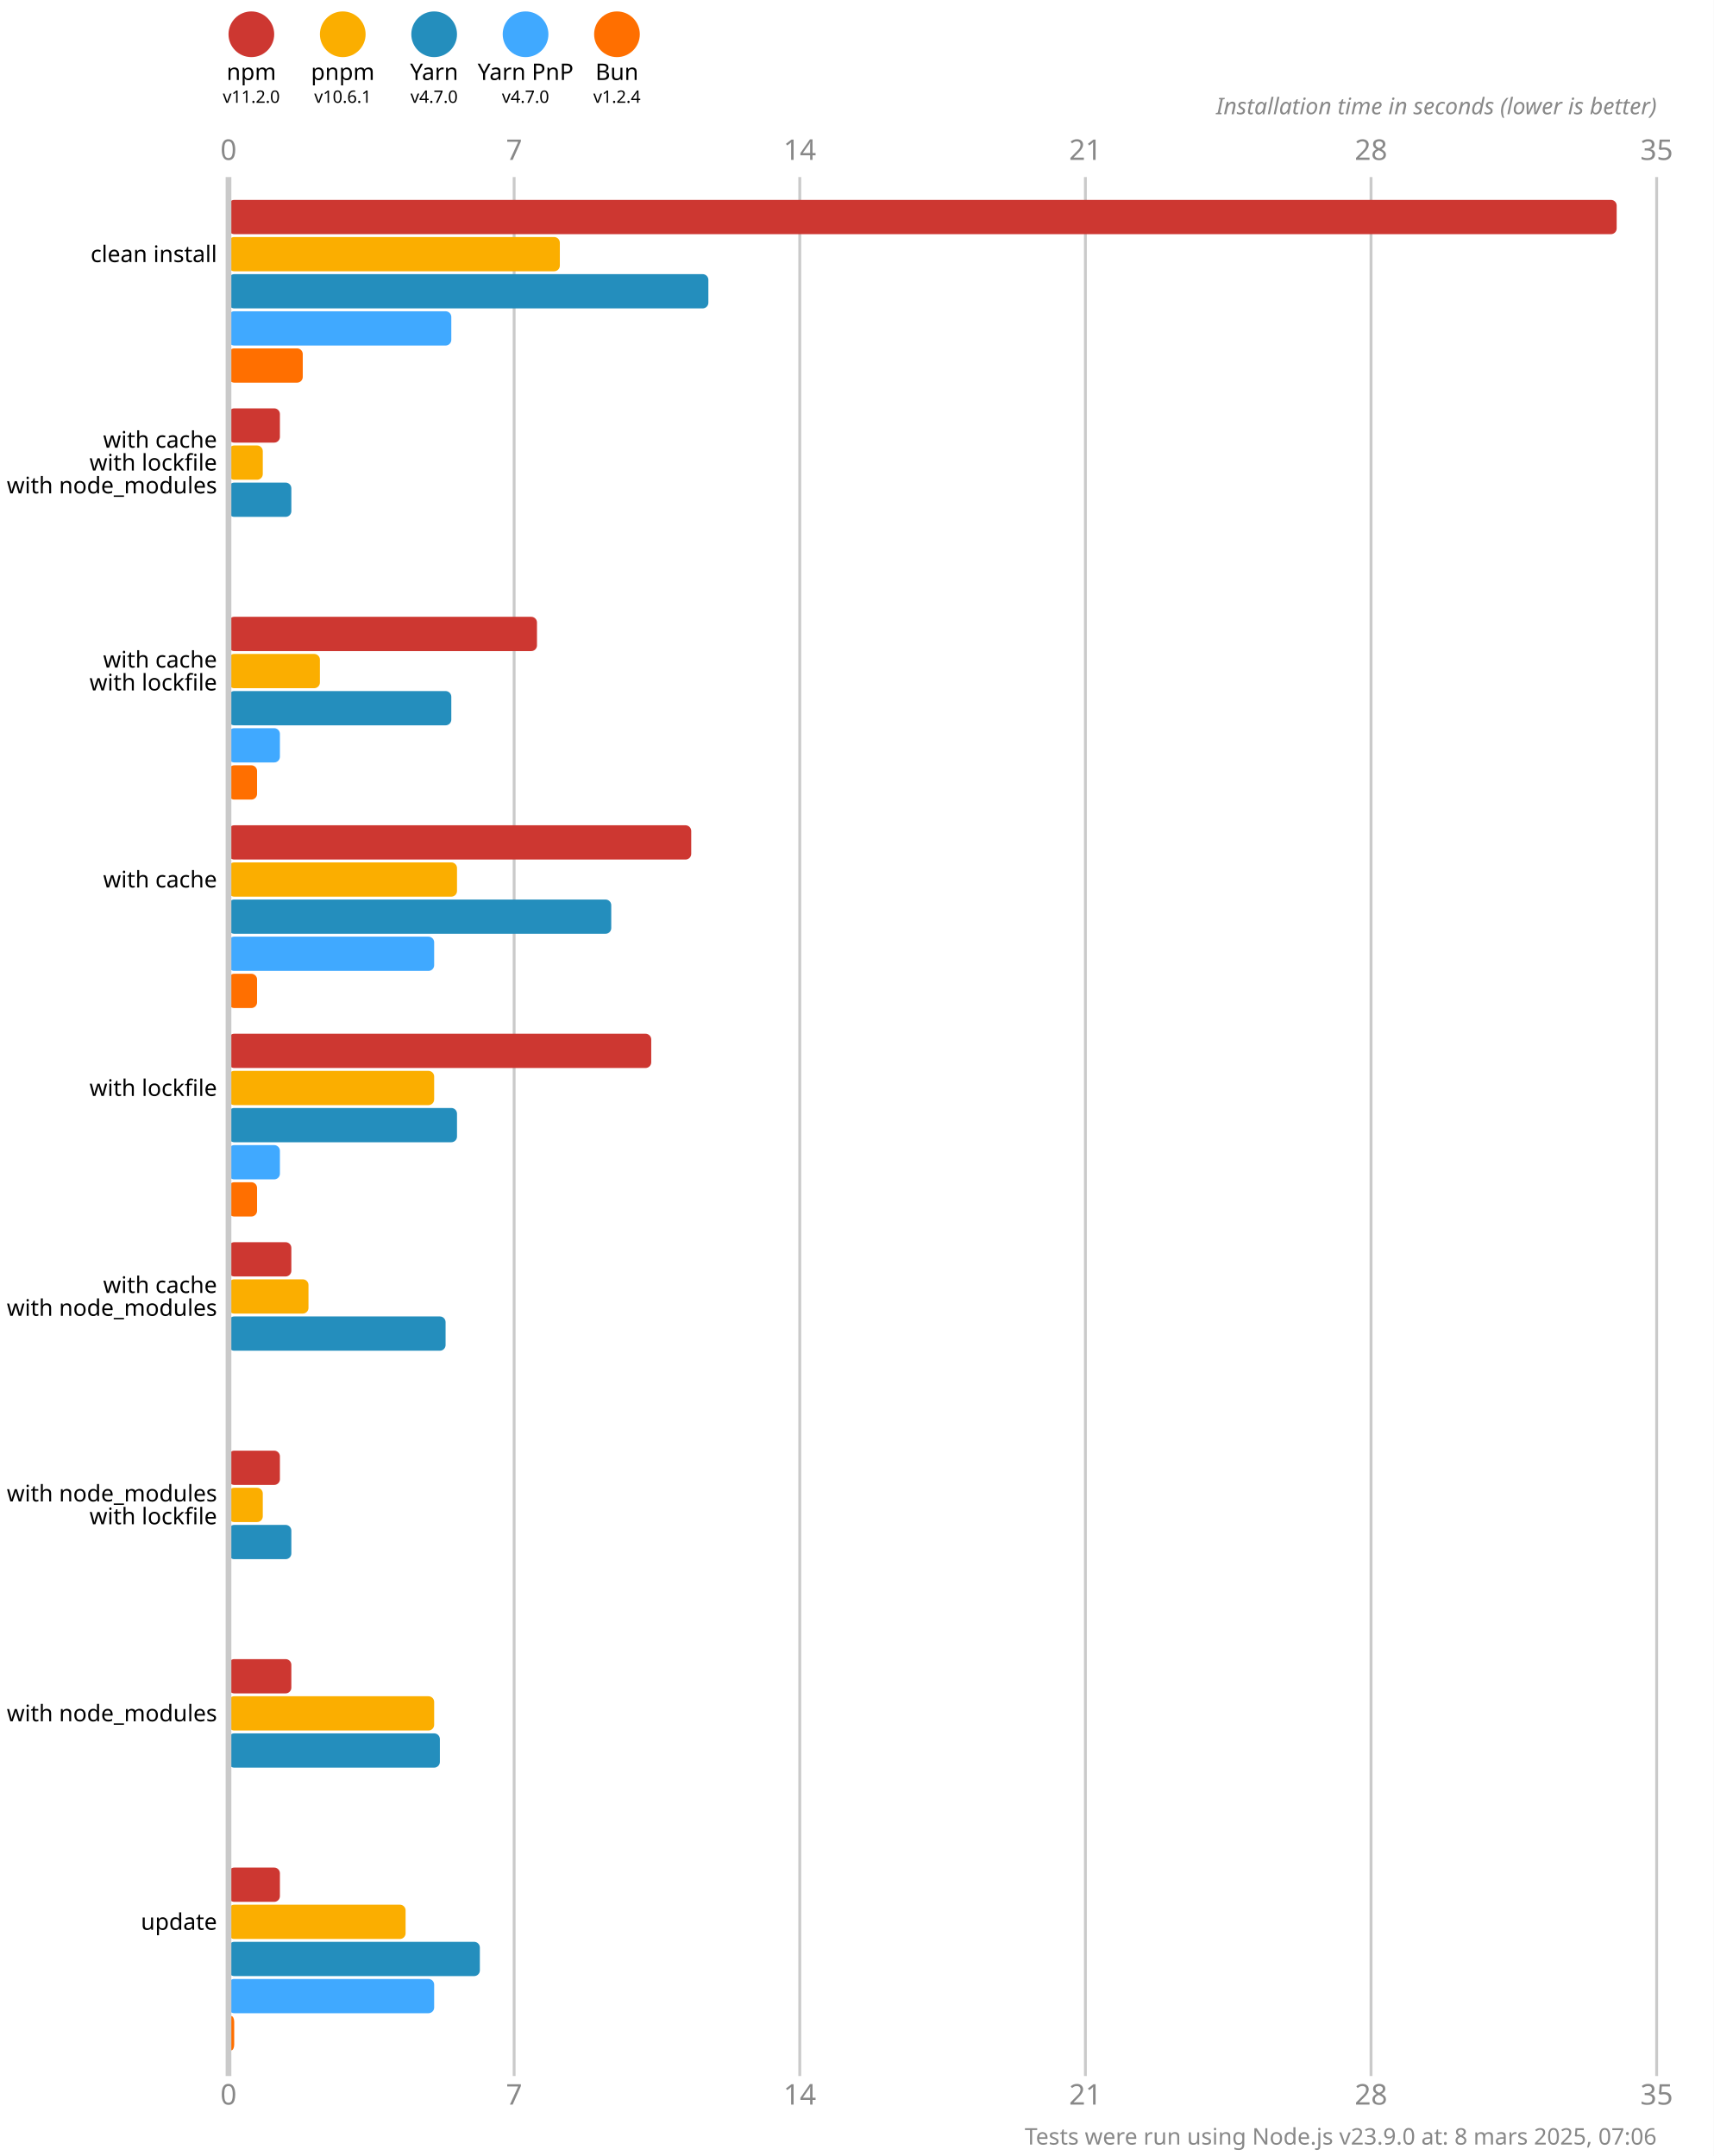
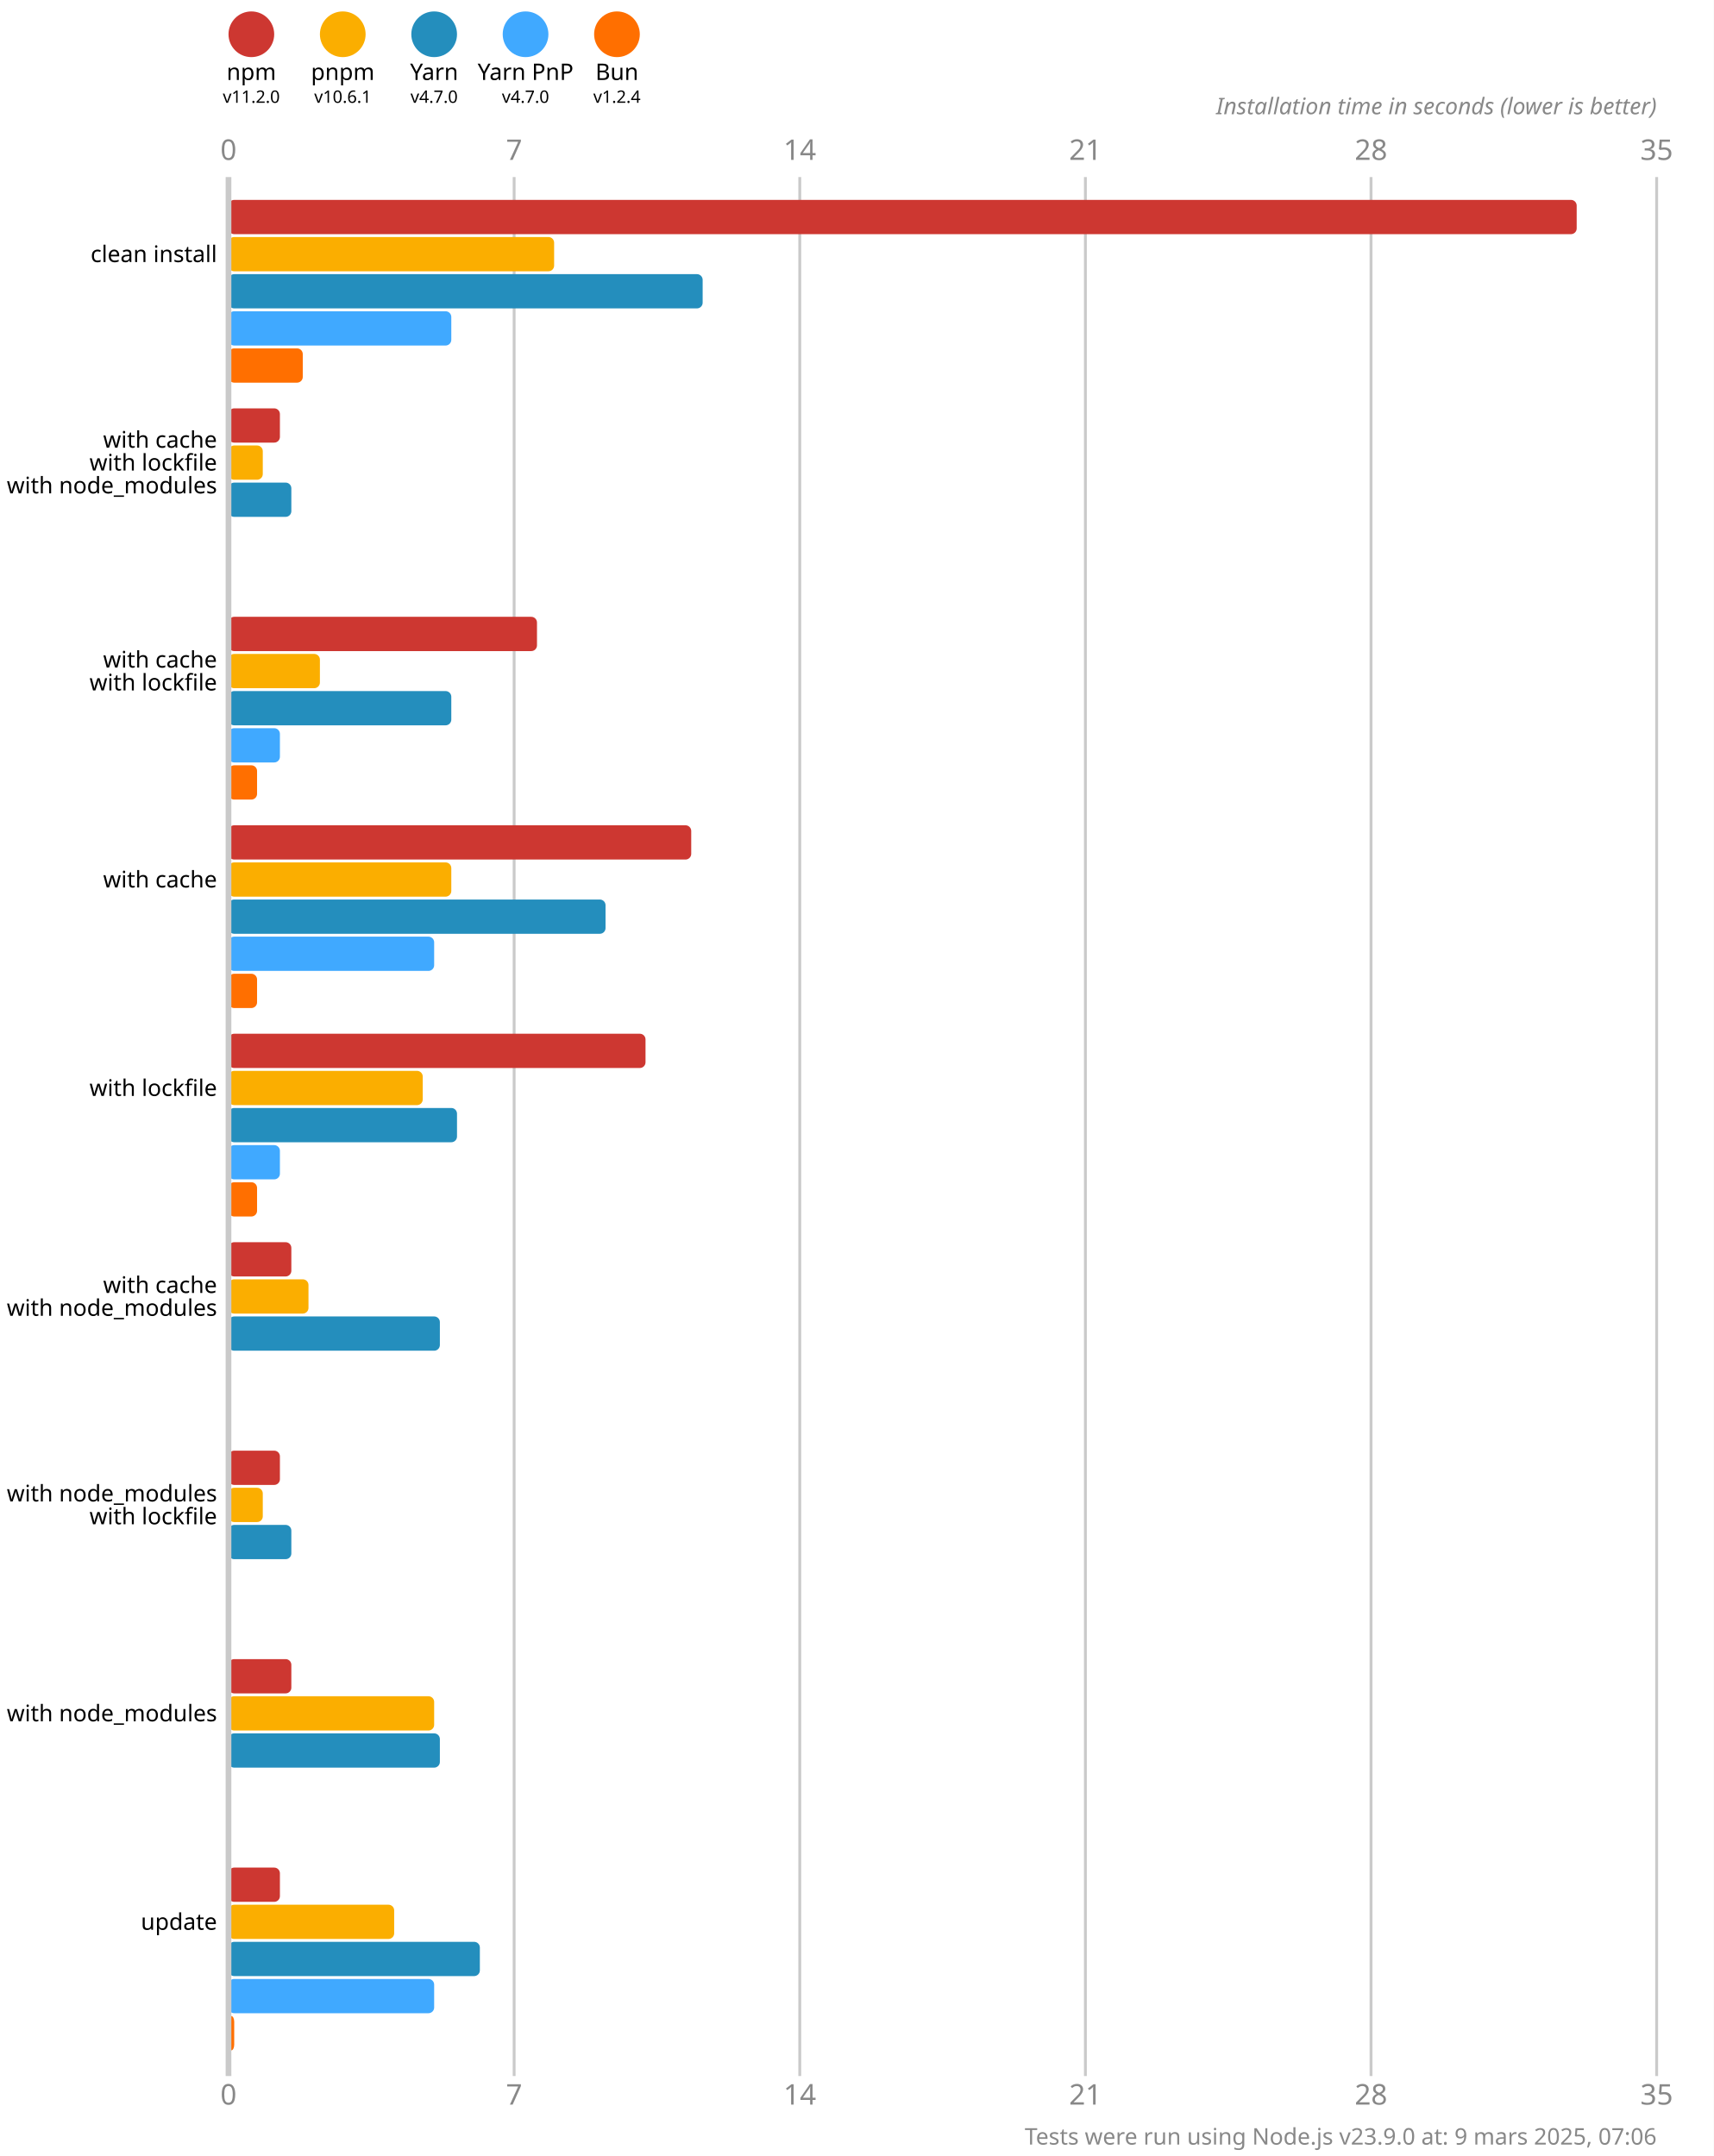
<svg xmlns="http://www.w3.org/2000/svg" version="1.1" viewBox="0 0 300 377.5">
  <style>
    .font { font-family: sans-serif; }
    .s3 { font-size: 3px; }
    .s4 { font-size: 4px; }
    .s5 { font-size: 5px; }
    .line { stroke: #cacaca; }
    .width { stroke-width: 0.5; }
    .text { fill: #888; }
  </style>
  <rect x="0" y="0" width="300" height="377.5" fill="#fff" />
  <circle cx="44" cy="6" r="4" fill="#cd3731" />
  <text x="44" y="14" class="font s4" text-anchor="middle">npm</text>
  <text x="44" y="18" class="font s3" text-anchor="middle">v11.2.0</text>
  <circle cx="60" cy="6" r="4" fill="#fbae00" />
  <text x="60" y="14" class="font s4" text-anchor="middle">pnpm</text>
  <text x="60" y="18" class="font s3" text-anchor="middle">v10.6.1</text>
  <circle cx="76" cy="6" r="4" fill="#248ebd" />
  <text x="76" y="14" class="font s4" text-anchor="middle">Yarn</text>
  <text x="76" y="18" class="font s3" text-anchor="middle">v4.7.0</text>
  <circle cx="92" cy="6" r="4" fill="#40a9ff" />
  <text x="92" y="14" class="font s4" text-anchor="middle">Yarn PnP</text>
  <text x="92" y="18" class="font s3" text-anchor="middle">v4.7.0</text>
  <circle cx="108" cy="6" r="4" fill="#ff6f00" />
  <text x="108" y="14" class="font s4" text-anchor="middle">Bun</text>
  <text x="108" y="18" class="font s3" text-anchor="middle">v1.2.4</text>
  <text x="40" y="28" class="font s5 text" text-anchor="middle">0</text>
  <text x="40" y="368.5" class="font s5 text" text-anchor="middle">0</text>
  <line x1="90" y1="31" x2="90" y2="363.5" class="line width" />
  <text x="90" y="28" class="font s5 text" text-anchor="middle">7</text>
  <text x="90" y="368.5" class="font s5 text" text-anchor="middle">7</text>
  <line x1="140" y1="31" x2="140" y2="363.5" class="line width" />
  <text x="140" y="28" class="font s5 text" text-anchor="middle">14</text>
  <text x="140" y="368.5" class="font s5 text" text-anchor="middle">14</text>
  <line x1="190" y1="31" x2="190" y2="363.5" class="line width" />
  <text x="190" y="28" class="font s5 text" text-anchor="middle">21</text>
  <text x="190" y="368.5" class="font s5 text" text-anchor="middle">21</text>
  <line x1="240" y1="31" x2="240" y2="363.5" class="line width" />
  <text x="240" y="28" class="font s5 text" text-anchor="middle">28</text>
  <text x="240" y="368.5" class="font s5 text" text-anchor="middle">28</text>
  <line x1="290" y1="31" x2="290" y2="363.5" class="line width" />
  <text x="290" y="28" class="font s5 text" text-anchor="middle">35</text>
  <text x="290" y="368.5" class="font s5 text" text-anchor="middle">35</text>
  <text x="290" y="20" class="font s4 text" font-style="italic" text-anchor="end">Installation time in seconds (lower is better)</text>
-   <rect x="40" y="35" width="243" height="6" fill="#cd3731" rx="1" ry="1" />
-   <rect x="40" y="41.5" width="58" height="6" fill="#fbae00" rx="1" ry="1" />
-   <rect x="40" y="48" width="84" height="6" fill="#248ebd" rx="1" ry="1" />
+   <rect x="40" y="35" width="236" height="6" fill="#cd3731" rx="1" ry="1" />
+   <rect x="40" y="41.5" width="57" height="6" fill="#fbae00" rx="1" ry="1" />
+   <rect x="40" y="48" width="83" height="6" fill="#248ebd" rx="1" ry="1" />
  <rect x="40" y="54.5" width="39" height="6" fill="#40a9ff" rx="1" ry="1" />
  <rect x="40" y="61" width="13" height="6" fill="#ff6f00" rx="1" ry="1" />
  <rect x="40" y="71.5" width="9" height="6" fill="#cd3731" rx="1" ry="1" />
  <rect x="40" y="78" width="6" height="6" fill="#fbae00" rx="1" ry="1" />
  <rect x="40" y="84.5" width="11" height="6" fill="#248ebd" rx="1" ry="1" />
  <rect x="40" y="91" width="0" height="6" fill="#40a9ff" rx="1" ry="1" />
  <rect x="40" y="97.5" width="0" height="6" fill="#ff6f00" rx="1" ry="1" />
  <rect x="40" y="108" width="54" height="6" fill="#cd3731" rx="1" ry="1" />
  <rect x="40" y="114.5" width="16" height="6" fill="#fbae00" rx="1" ry="1" />
  <rect x="40" y="121" width="39" height="6" fill="#248ebd" rx="1" ry="1" />
  <rect x="40" y="127.5" width="9" height="6" fill="#40a9ff" rx="1" ry="1" />
  <rect x="40" y="134" width="5" height="6" fill="#ff6f00" rx="1" ry="1" />
  <rect x="40" y="144.5" width="81" height="6" fill="#cd3731" rx="1" ry="1" />
-   <rect x="40" y="151" width="40" height="6" fill="#fbae00" rx="1" ry="1" />
-   <rect x="40" y="157.5" width="67" height="6" fill="#248ebd" rx="1" ry="1" />
+   <rect x="40" y="151" width="39" height="6" fill="#fbae00" rx="1" ry="1" />
+   <rect x="40" y="157.5" width="66" height="6" fill="#248ebd" rx="1" ry="1" />
  <rect x="40" y="164" width="36" height="6" fill="#40a9ff" rx="1" ry="1" />
  <rect x="40" y="170.5" width="5" height="6" fill="#ff6f00" rx="1" ry="1" />
-   <rect x="40" y="181" width="74" height="6" fill="#cd3731" rx="1" ry="1" />
-   <rect x="40" y="187.5" width="36" height="6" fill="#fbae00" rx="1" ry="1" />
+   <rect x="40" y="181" width="73" height="6" fill="#cd3731" rx="1" ry="1" />
+   <rect x="40" y="187.5" width="34" height="6" fill="#fbae00" rx="1" ry="1" />
  <rect x="40" y="194" width="40" height="6" fill="#248ebd" rx="1" ry="1" />
  <rect x="40" y="200.5" width="9" height="6" fill="#40a9ff" rx="1" ry="1" />
  <rect x="40" y="207" width="5" height="6" fill="#ff6f00" rx="1" ry="1" />
  <rect x="40" y="217.5" width="11" height="6" fill="#cd3731" rx="1" ry="1" />
  <rect x="40" y="224" width="14" height="6" fill="#fbae00" rx="1" ry="1" />
-   <rect x="40" y="230.5" width="38" height="6" fill="#248ebd" rx="1" ry="1" />
+   <rect x="40" y="230.5" width="37" height="6" fill="#248ebd" rx="1" ry="1" />
  <rect x="40" y="237" width="0" height="6" fill="#40a9ff" rx="1" ry="1" />
  <rect x="40" y="243.5" width="0" height="6" fill="#ff6f00" rx="1" ry="1" />
  <rect x="40" y="254" width="9" height="6" fill="#cd3731" rx="1" ry="1" />
  <rect x="40" y="260.5" width="6" height="6" fill="#fbae00" rx="1" ry="1" />
  <rect x="40" y="267" width="11" height="6" fill="#248ebd" rx="1" ry="1" />
  <rect x="40" y="273.5" width="0" height="6" fill="#40a9ff" rx="1" ry="1" />
  <rect x="40" y="280" width="0" height="6" fill="#ff6f00" rx="1" ry="1" />
  <rect x="40" y="290.5" width="11" height="6" fill="#cd3731" rx="1" ry="1" />
  <rect x="40" y="297" width="36" height="6" fill="#fbae00" rx="1" ry="1" />
  <rect x="40" y="303.5" width="37" height="6" fill="#248ebd" rx="1" ry="1" />
  <rect x="40" y="310" width="0" height="6" fill="#40a9ff" rx="1" ry="1" />
  <rect x="40" y="316.5" width="0" height="6" fill="#ff6f00" rx="1" ry="1" />
  <rect x="40" y="327" width="9" height="6" fill="#cd3731" rx="1" ry="1" />
-   <rect x="40" y="333.5" width="31" height="6" fill="#fbae00" rx="1" ry="1" />
+   <rect x="40" y="333.5" width="29" height="6" fill="#fbae00" rx="1" ry="1" />
  <rect x="40" y="340" width="44" height="6" fill="#248ebd" rx="1" ry="1" />
  <rect x="40" y="346.5" width="36" height="6" fill="#40a9ff" rx="1" ry="1" />
  <rect x="40" y="353" width="1" height="6" fill="#ff6f00" rx="1" ry="1" />
  <line x1="40" y1="31" x2="40" y2="363.5" class="line" />
  <text x="38" y="44.5" class="font s4" dominant-baseline="middle" text-anchor="end">clean install</text>
  <text x="38" y="77" class="font s4" dominant-baseline="middle" text-anchor="end">with cache</text>
  <text x="38" y="81" class="font s4" dominant-baseline="middle" text-anchor="end">with lockfile</text>
  <text x="38" y="85" class="font s4" dominant-baseline="middle" text-anchor="end">with node_modules</text>
  <text x="38" y="115.5" class="font s4" dominant-baseline="middle" text-anchor="end">with cache</text>
  <text x="38" y="119.5" class="font s4" dominant-baseline="middle" text-anchor="end">with lockfile</text>
  <text x="38" y="154" class="font s4" dominant-baseline="middle" text-anchor="end">with cache</text>
  <text x="38" y="190.5" class="font s4" dominant-baseline="middle" text-anchor="end">with lockfile</text>
  <text x="38" y="225" class="font s4" dominant-baseline="middle" text-anchor="end">with cache</text>
  <text x="38" y="229" class="font s4" dominant-baseline="middle" text-anchor="end">with node_modules</text>
  <text x="38" y="261.5" class="font s4" dominant-baseline="middle" text-anchor="end">with node_modules</text>
  <text x="38" y="265.5" class="font s4" dominant-baseline="middle" text-anchor="end">with lockfile</text>
  <text x="38" y="300" class="font s4" dominant-baseline="middle" text-anchor="end">with node_modules</text>
  <text x="38" y="336.5" class="font s4" dominant-baseline="middle" text-anchor="end">update</text>
-   <text x="290" y="375.5" class="font s4 text" text-anchor="end">Tests were run using Node.js v23.9.0 at: 8 mars 2025, 07:06</text>
+   <text x="290" y="375.5" class="font s4 text" text-anchor="end">Tests were run using Node.js v23.9.0 at: 9 mars 2025, 07:06</text>
</svg>
